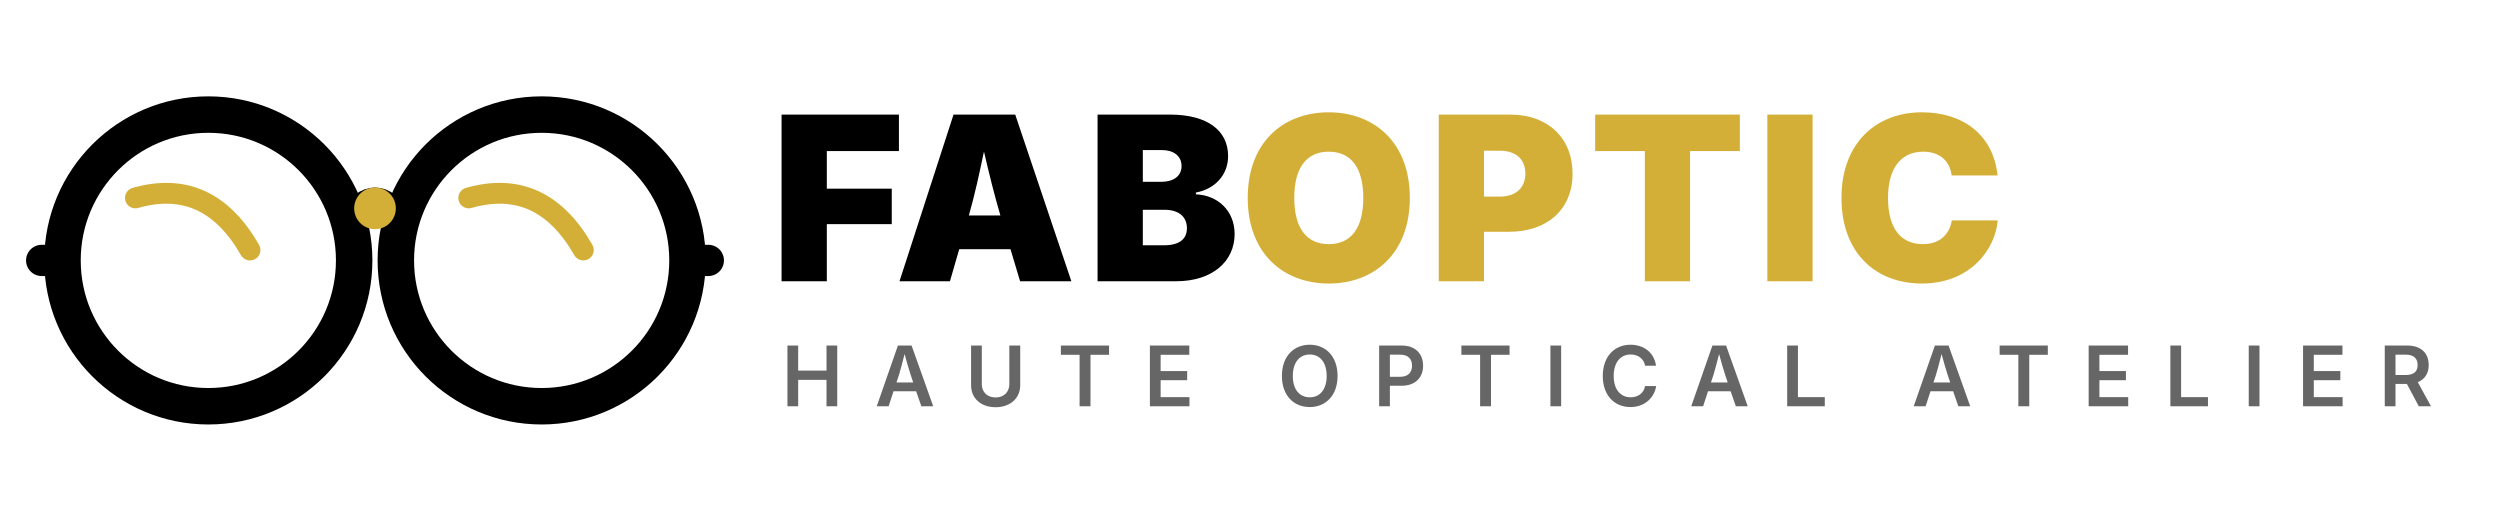
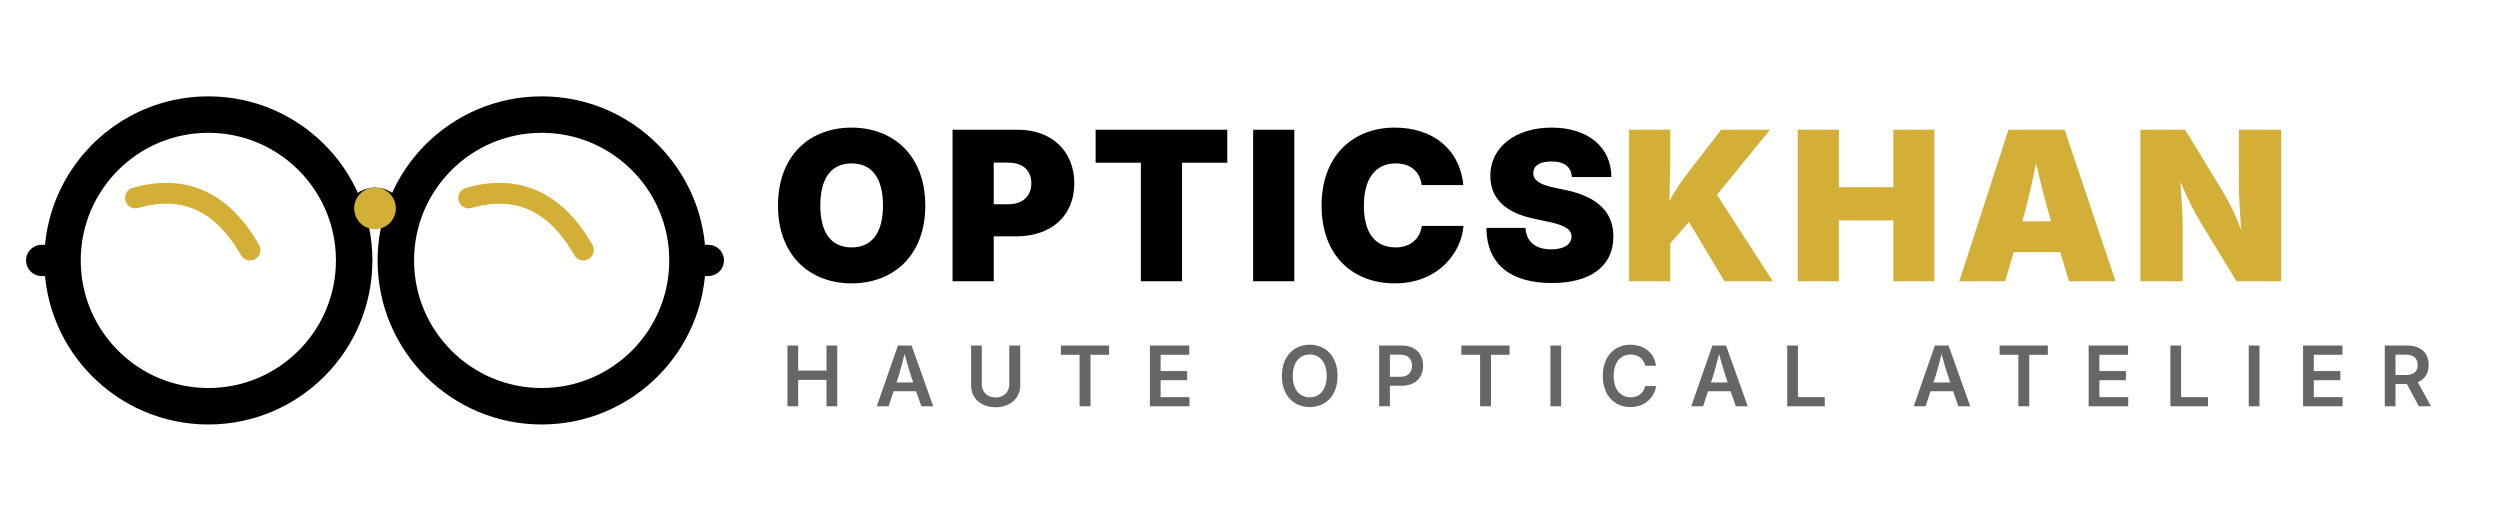
<svg xmlns="http://www.w3.org/2000/svg" width="240" height="50" viewBox="0 0 240 50" fill="none">
  <g transform="translate(4, 6)">
    <circle cx="16" cy="19" r="14" stroke="#000" stroke-width="3.5" fill="none" />
    <circle cx="48" cy="19" r="14" stroke="#000" stroke-width="3.5" fill="none" />
    <path d="M30 15 Q32 12 34 15" stroke="#000" stroke-width="3" fill="none" stroke-linecap="round" />
    <path d="M2 19 H0 M62 19 H64" stroke="#000" stroke-width="3" stroke-linecap="round" />
    <path d="M9 13 Q16 11 20 18" stroke="#D4AF37" stroke-width="2" stroke-linecap="round" fill="none" />
    <path d="M41 13 Q48 11 52 18" stroke="#D4AF37" stroke-width="2" stroke-linecap="round" fill="none" />
    <circle cx="32" cy="14" r="2" fill="#D4AF37" />
  </g>
-   <text x="74" y="27" font-family="'Integral CF', 'Montserrat', 'Inter', sans-serif" font-weight="900" font-size="22" letter-spacing="1" fill="#000">FAB<tspan fill="#D4AF37">OPTIC</tspan>
+   <text x="74" y="27" font-family="'Integral CF', 'Montserrat', 'Inter', sans-serif" font-weight="900" font-size="20" letter-spacing="1" fill="#000">OPTICS<tspan fill="#D4AF37">KHAN</tspan>
  </text>
  <text x="75" y="39" font-family="'Inter', sans-serif" font-weight="600" font-size="8" letter-spacing="3" fill="#666">HAUTE OPTICAL ATELIER</text>
</svg>
